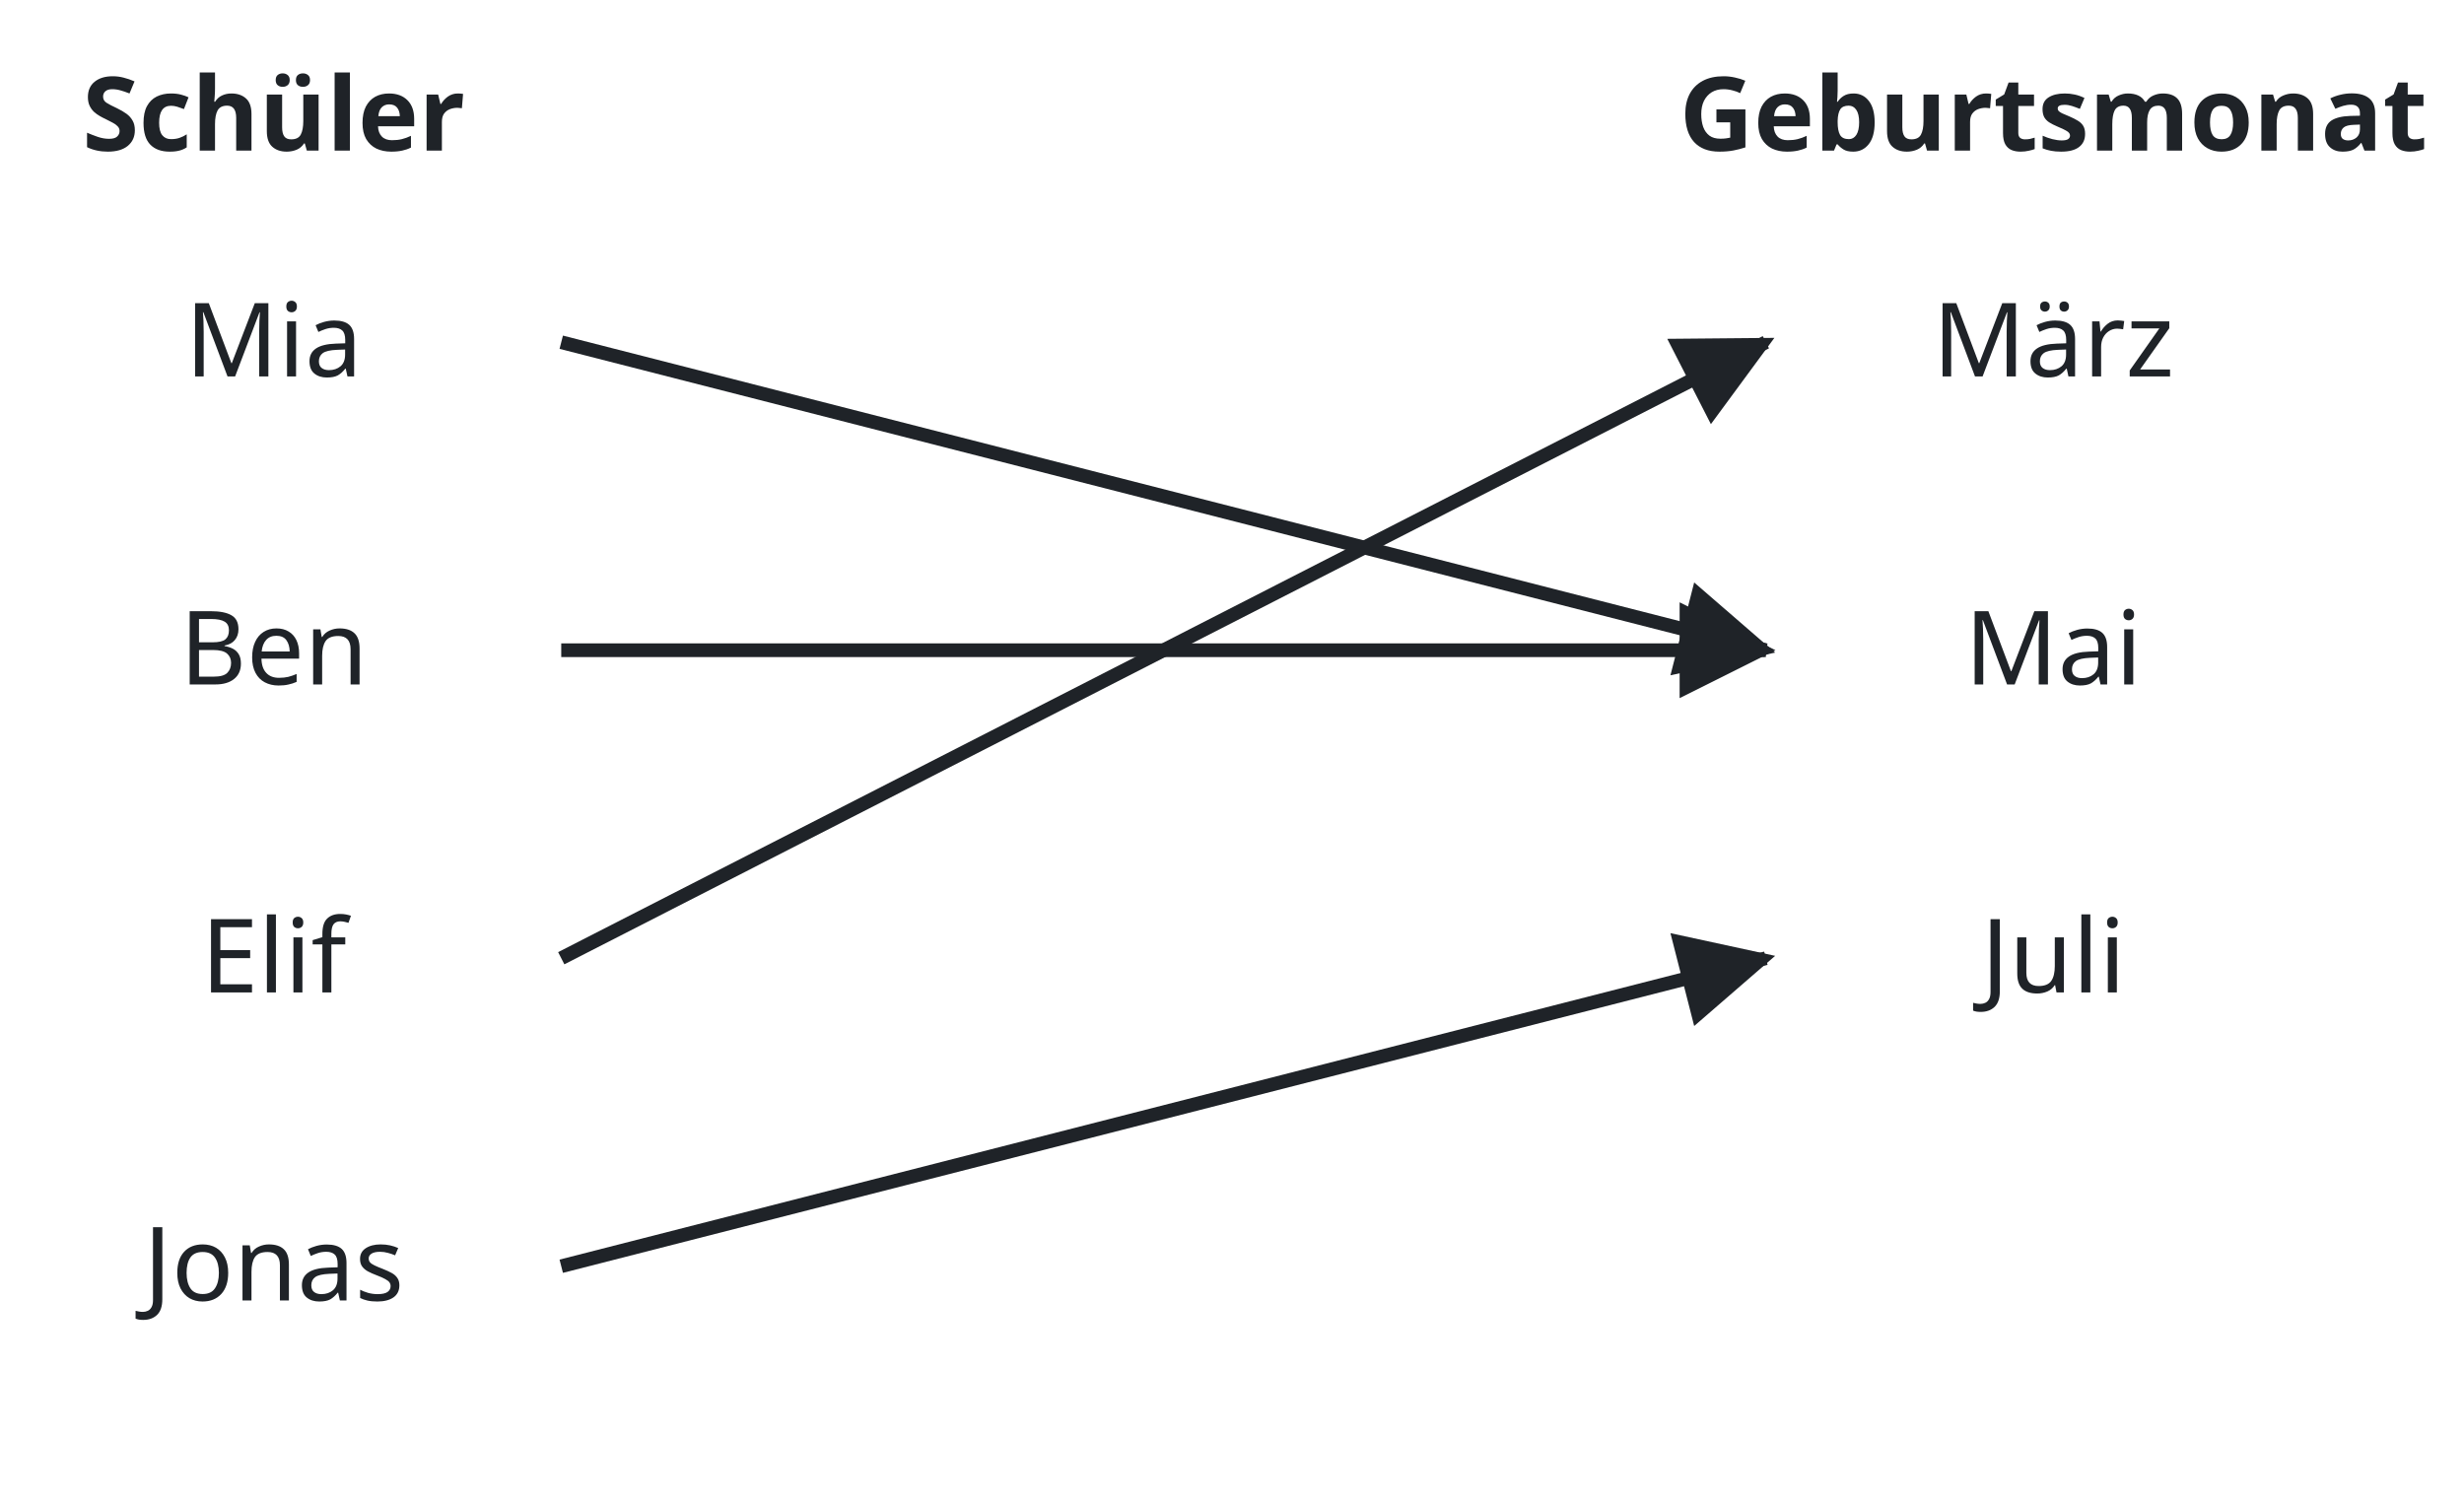
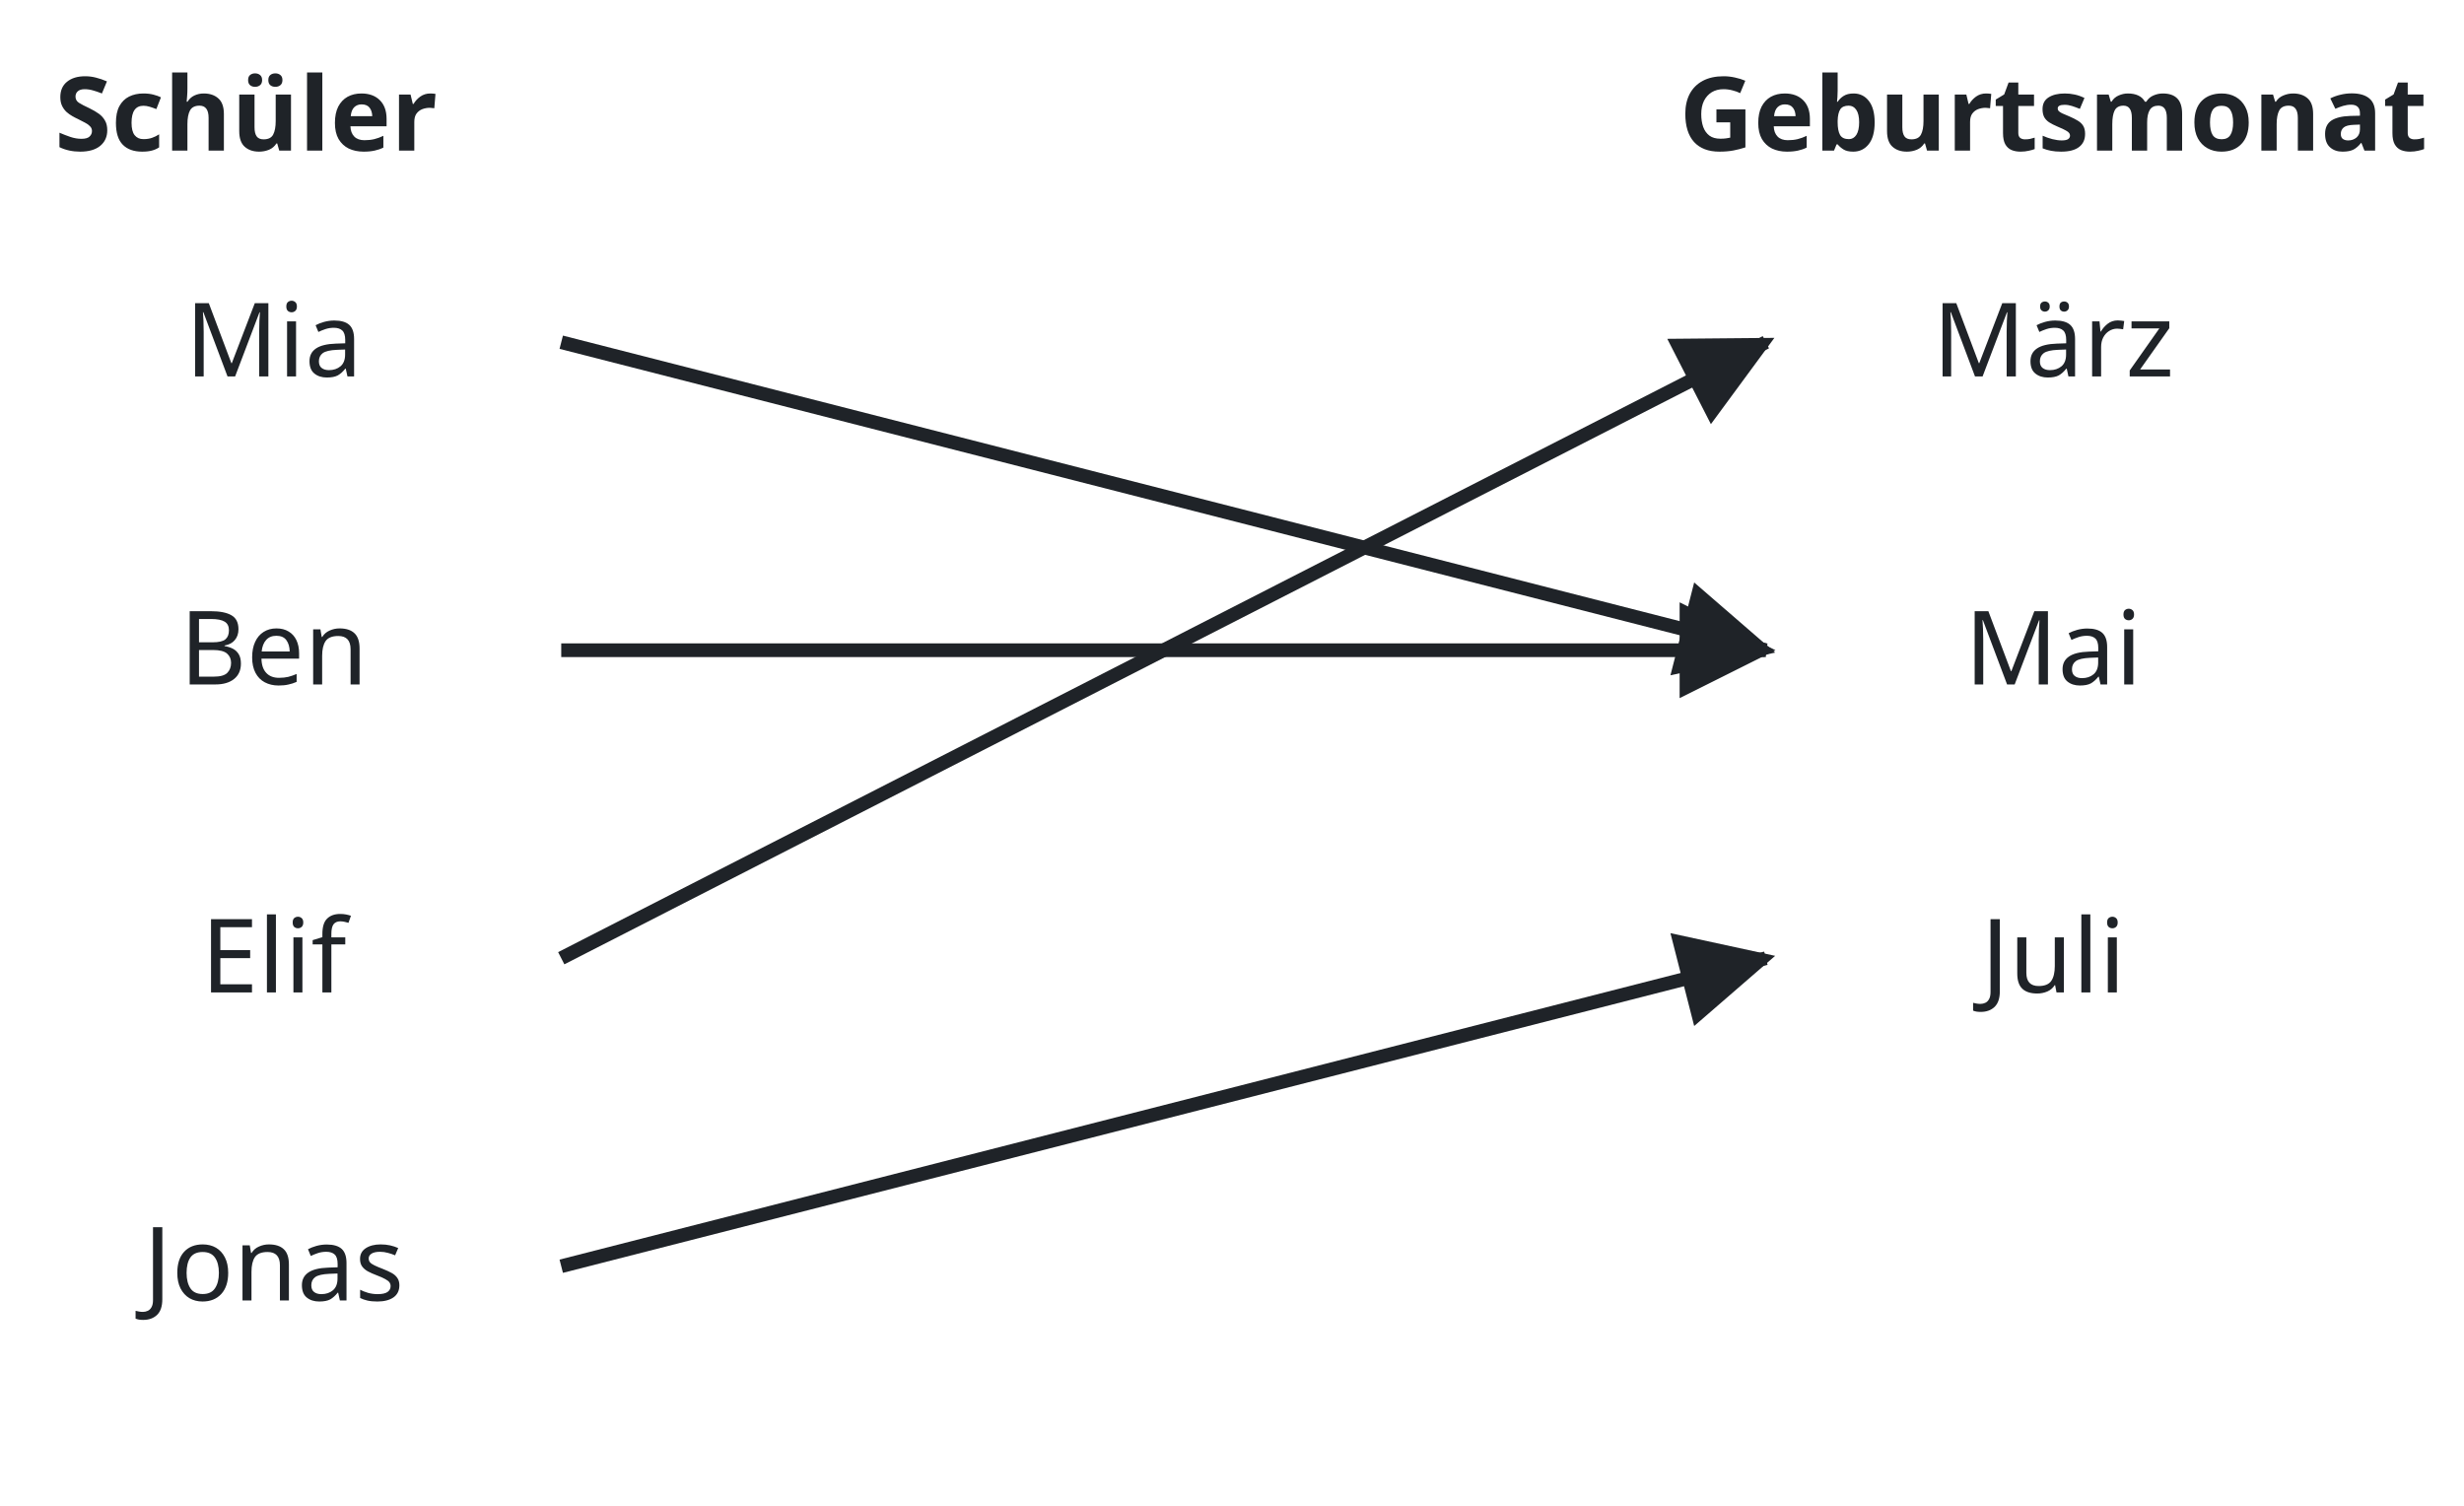
<svg xmlns="http://www.w3.org/2000/svg" viewBox="0 0 360 220" width="360" height="220" role="img">
  <style>
    :root { color: #1f2328; }
    @media (prefers-color-scheme: dark) { :root { color: #e6edf3; } }
    text { fill: currentColor; font: 15px sans-serif; }
    .lab { font-weight: 600; }
    .pf { stroke: currentColor; stroke-width: 2; fill: none; }
  </style>
  <defs>
    <marker id="spitze" viewBox="0 0 10 10" refX="9" refY="5" markerWidth="7" markerHeight="7" orient="auto">
      <path d="M 0 0 L 10 5 L 0 10 z" fill="currentColor" />
    </marker>
  </defs>
-   <text class="lab" x="40" y="22" text-anchor="middle">Schüler</text>
+   <text class="lab" x="8" y="22" text-anchor="start">Schüler</text>
  <text class="lab" x="300" y="22" text-anchor="middle">Geburtsmonat</text>
  <text x="40" y="55" text-anchor="middle">Mia</text>
  <text x="40" y="100" text-anchor="middle">Ben</text>
  <text x="40" y="145" text-anchor="middle">Elif</text>
  <text x="40" y="190" text-anchor="middle">Jonas</text>
  <text x="300" y="55" text-anchor="middle">März</text>
  <text x="300" y="100" text-anchor="middle">Mai</text>
  <text x="300" y="145" text-anchor="middle">Juli</text>
  <line class="pf" x1="82" y1="50" x2="258" y2="95" marker-end="url(#spitze)" />
  <line class="pf" x1="82" y1="95" x2="258" y2="95" marker-end="url(#spitze)" />
  <line class="pf" x1="82" y1="140" x2="258" y2="50" marker-end="url(#spitze)" />
  <line class="pf" x1="82" y1="185" x2="258" y2="140" marker-end="url(#spitze)" />
</svg>
